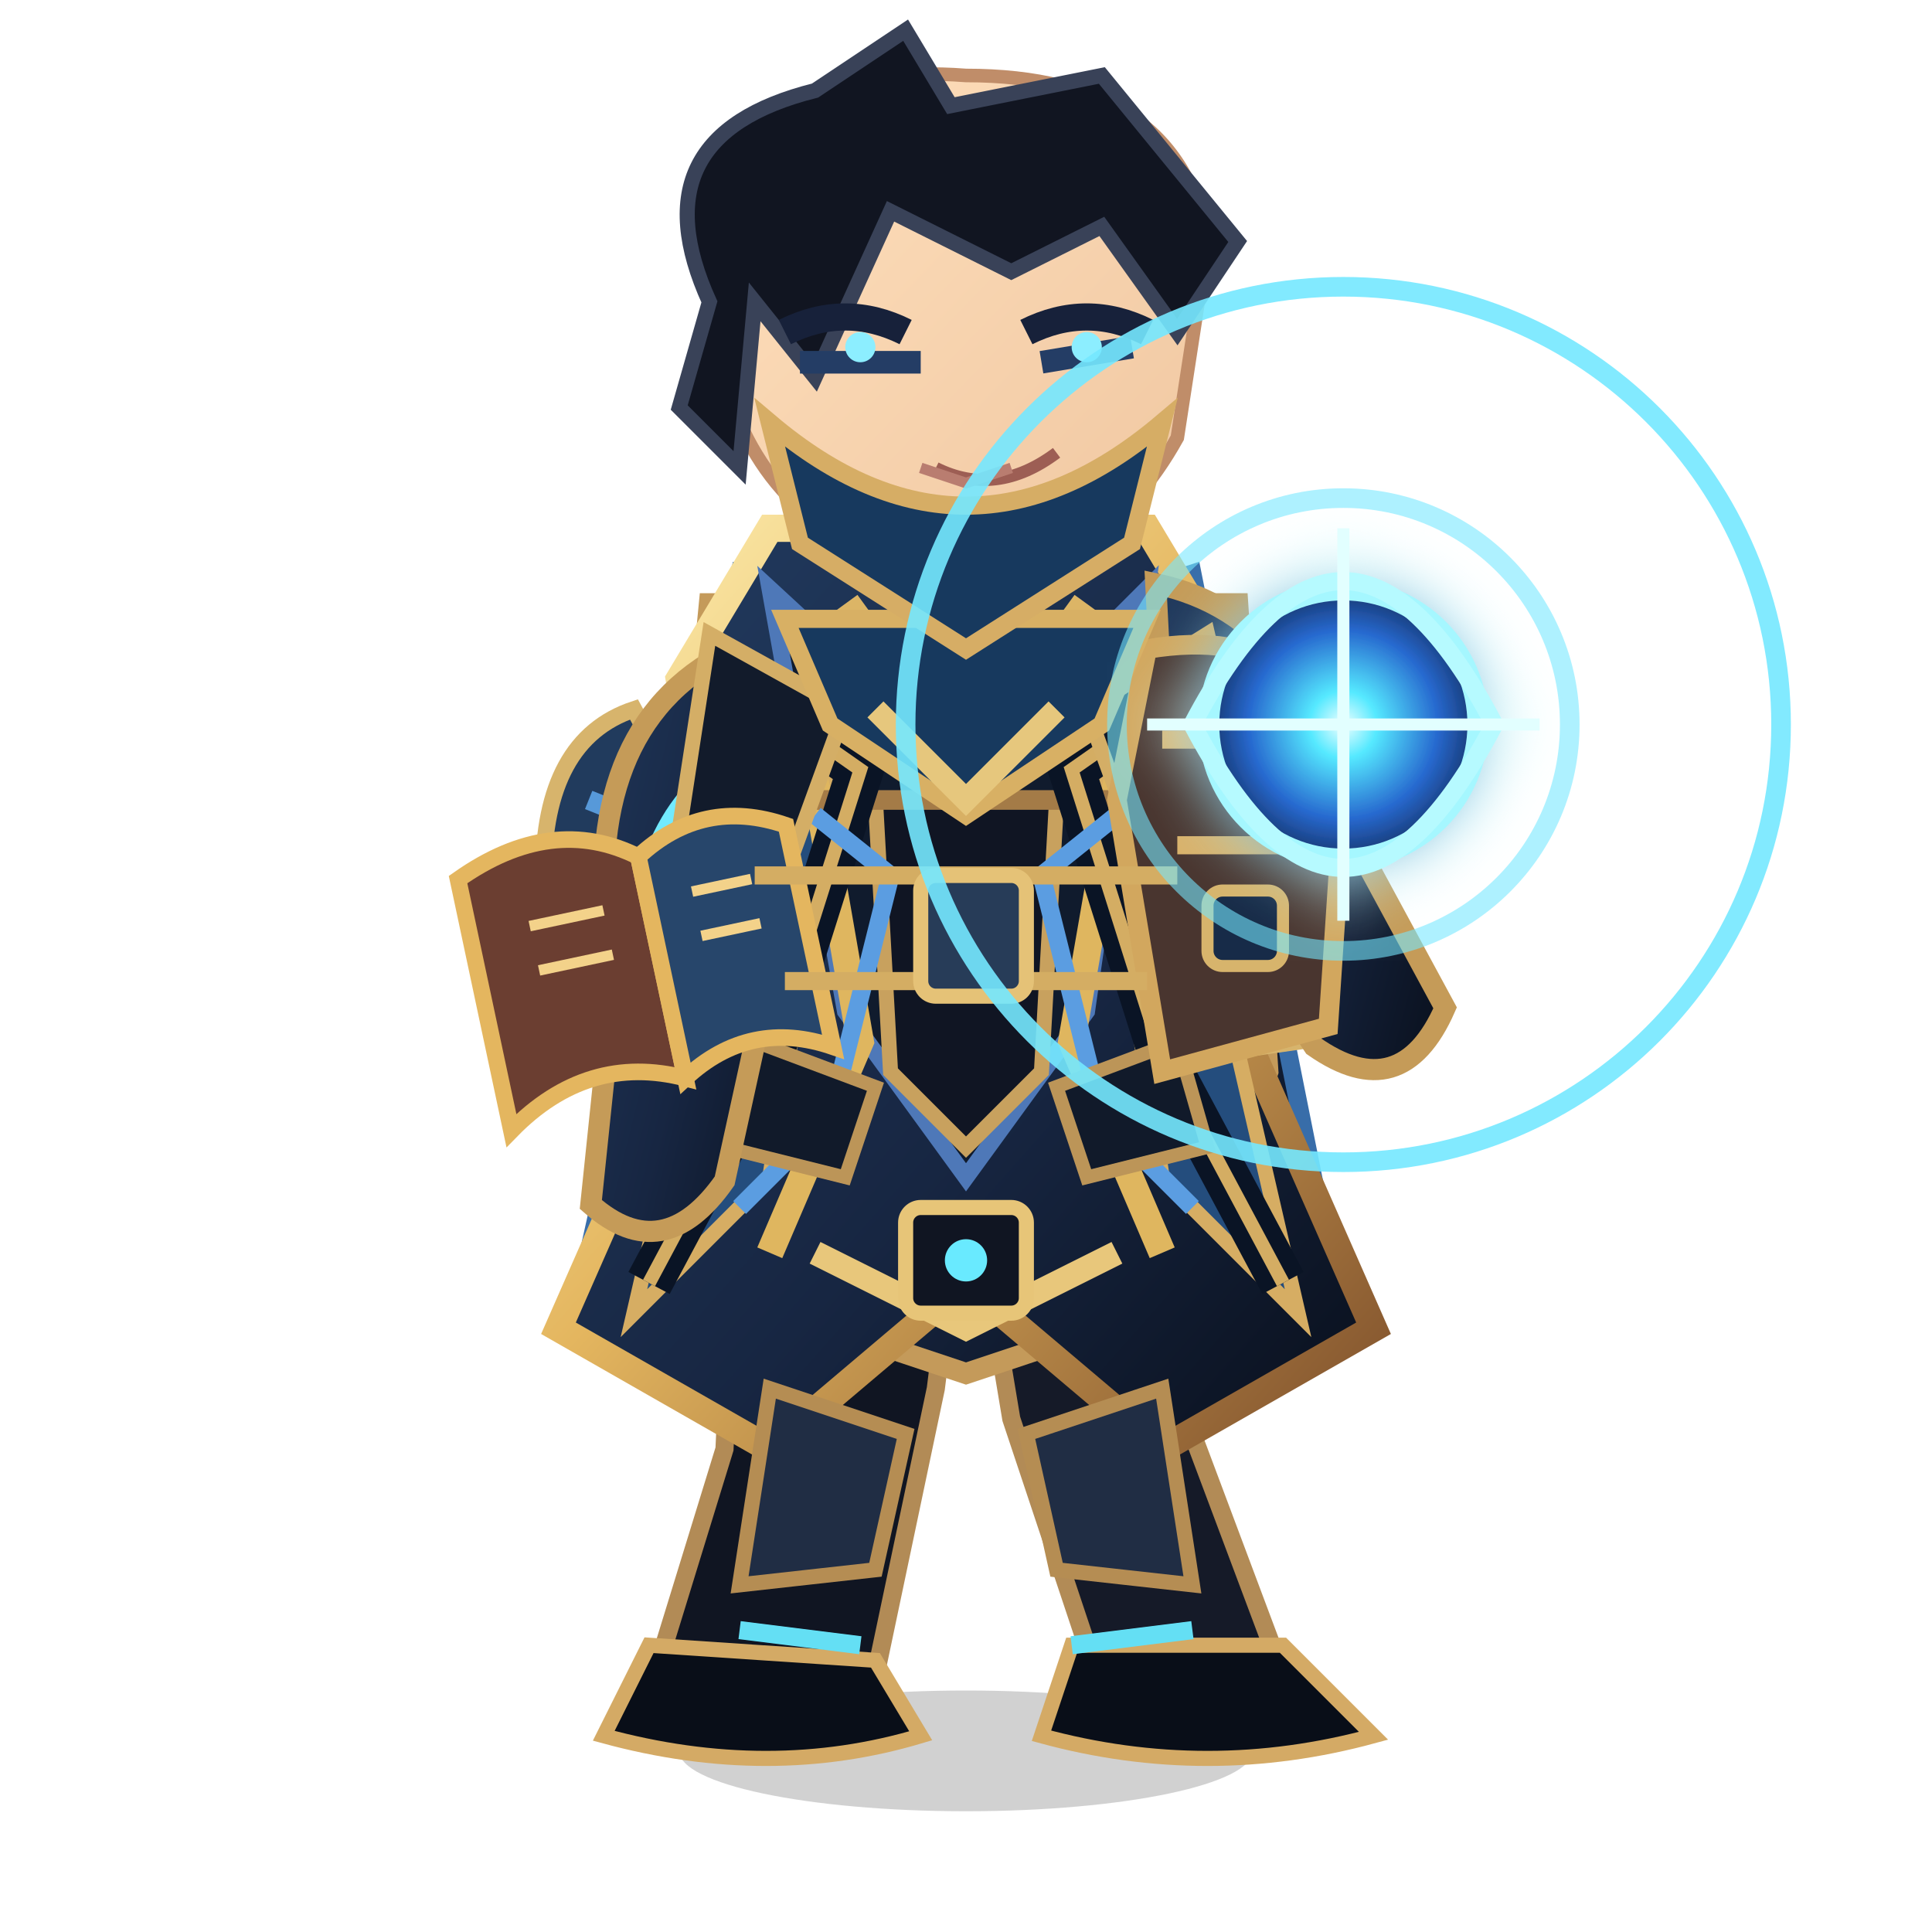
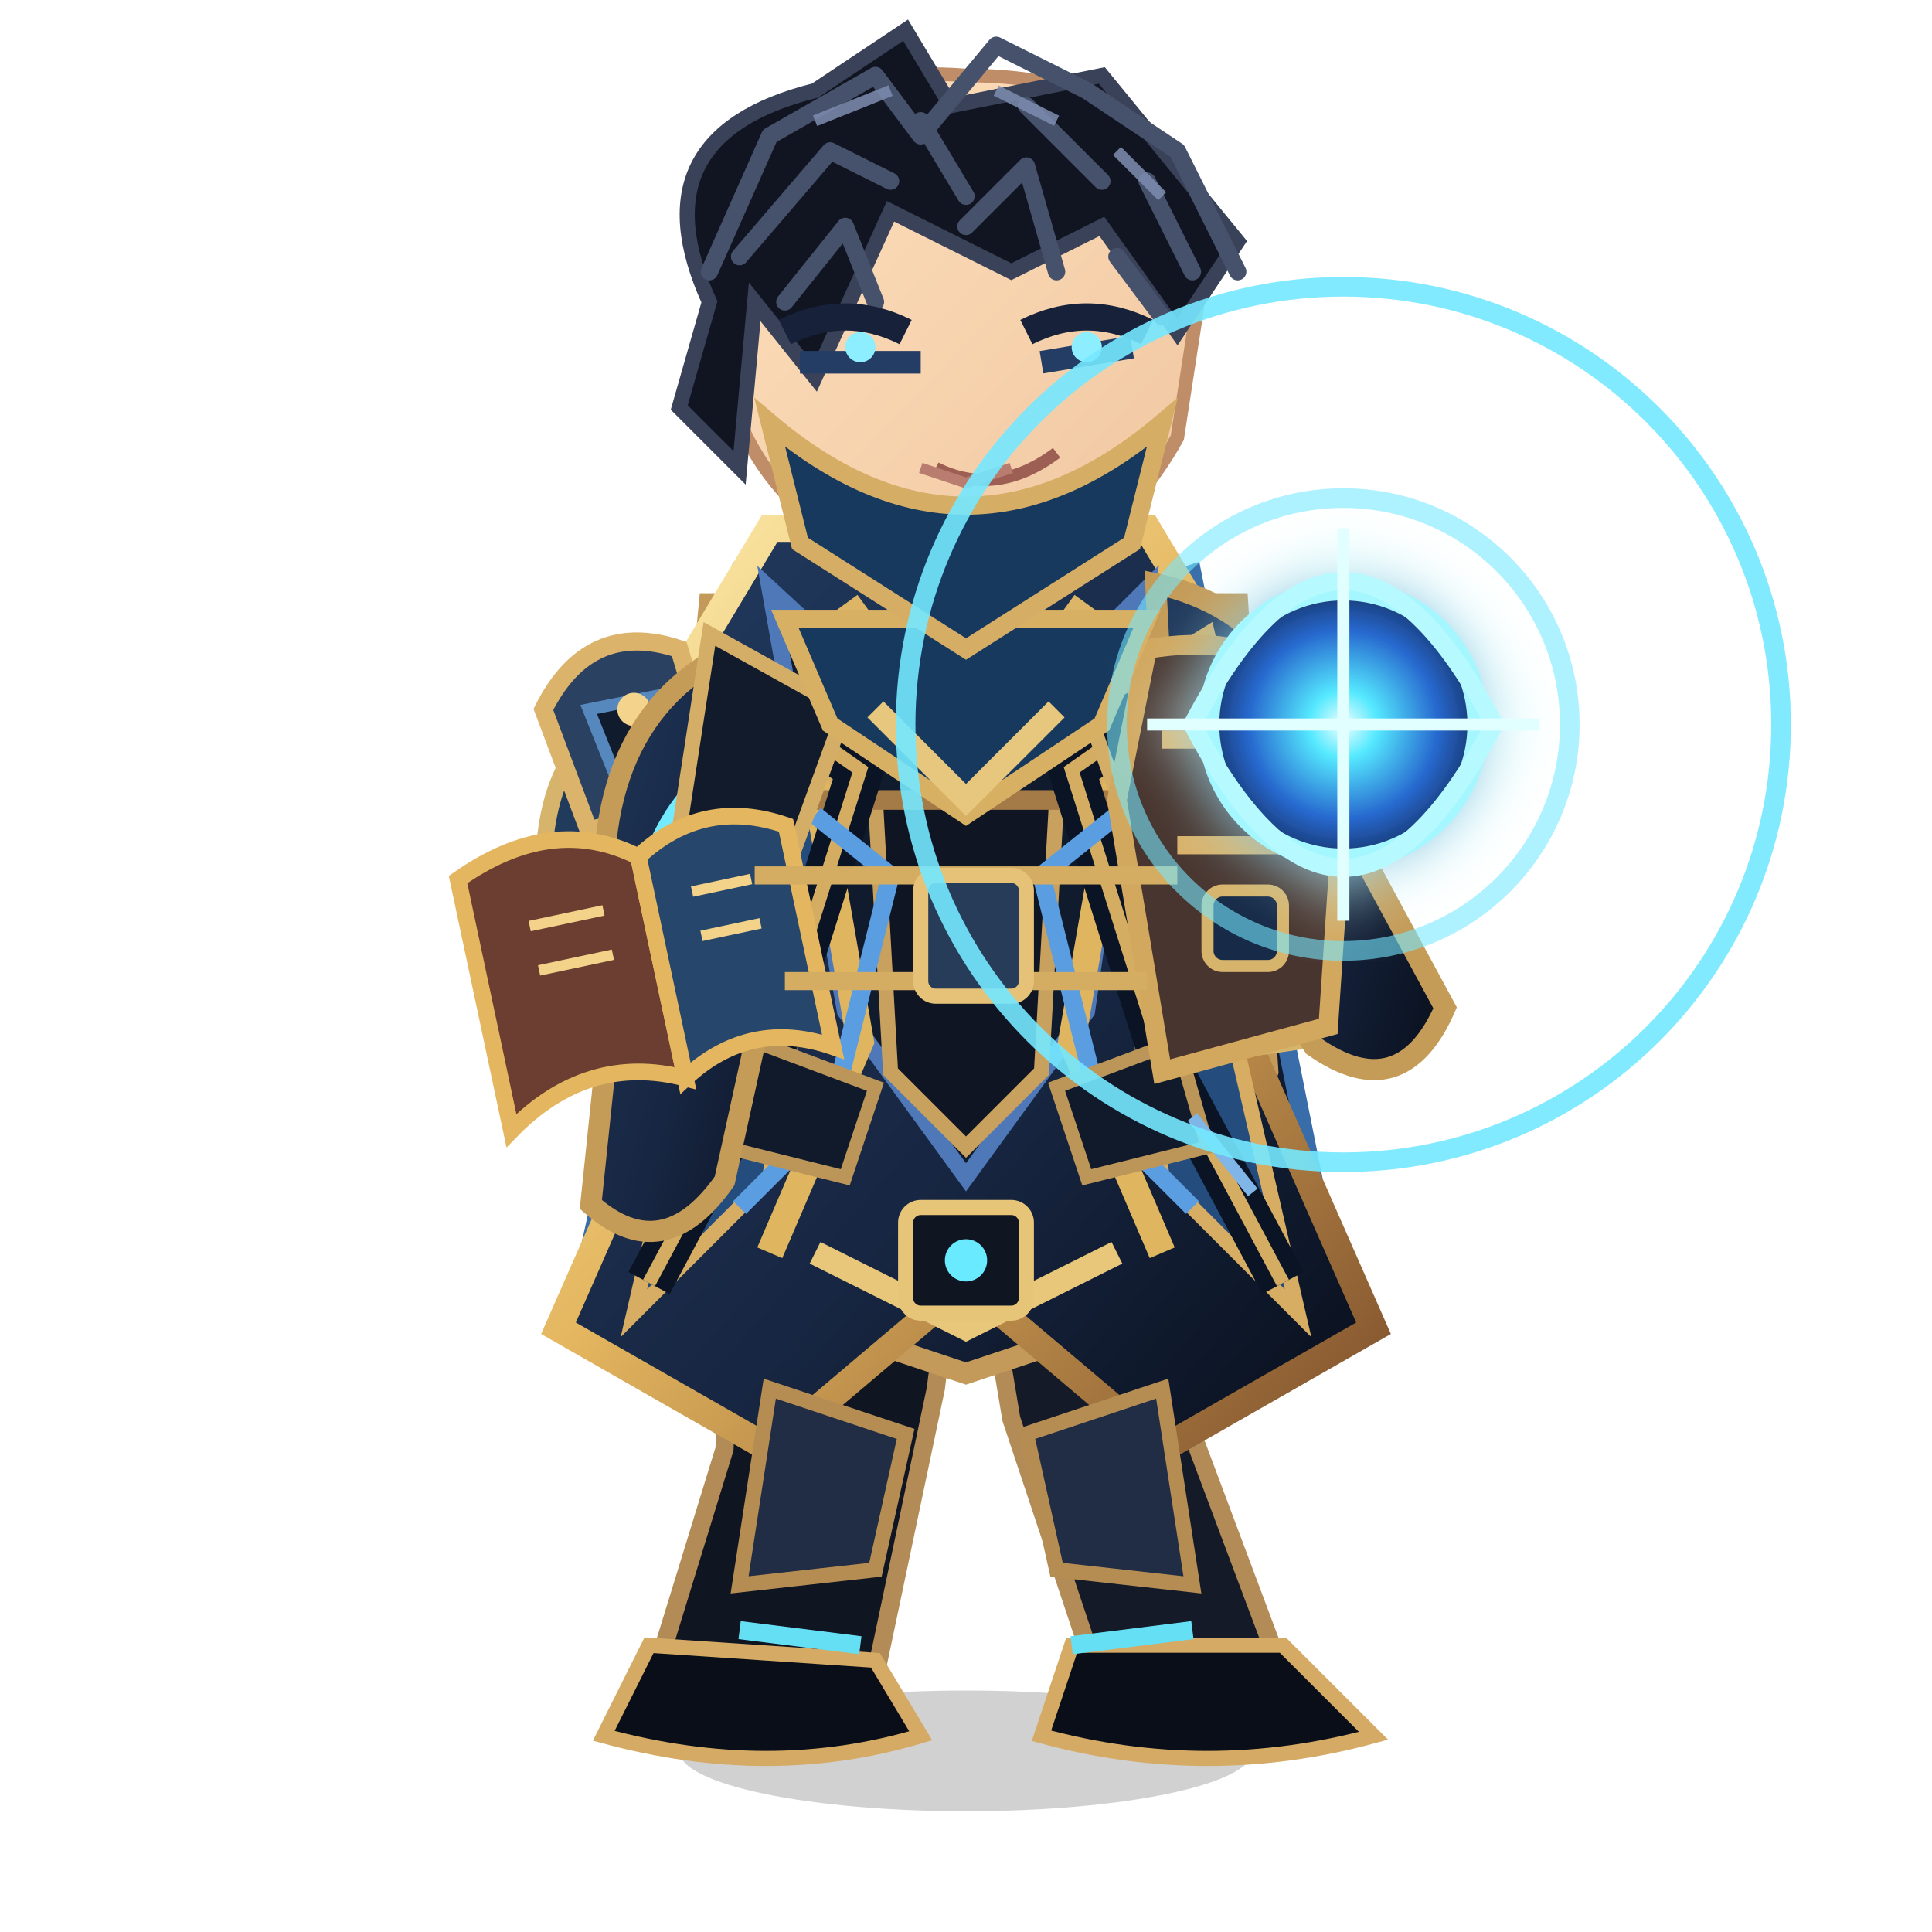
<svg xmlns="http://www.w3.org/2000/svg" width="128" height="128" viewBox="0 0 128 128" role="img" aria-label="Researcher down echoCast frame 7">
  <defs>
    <linearGradient id="coat" x1="0" y1="0" x2="1" y2="1">
      <stop offset="0" stop-color="#223c61" />
      <stop offset=".58" stop-color="#172642" />
      <stop offset="1" stop-color="#090f1b" />
    </linearGradient>
    <linearGradient id="gold" x1="0" y1="0" x2="1" y2="1">
      <stop stop-color="#fff0b2" />
      <stop offset=".45" stop-color="#e4b65f" />
      <stop offset="1" stop-color="#80512c" />
    </linearGradient>
    <radialGradient id="orb">
      <stop stop-color="#f0ffff" />
      <stop offset=".25" stop-color="#55e9ff" />
      <stop offset=".7" stop-color="#2769cf" />
      <stop offset="1" stop-color="#18366e" />
    </radialGradient>
    <linearGradient id="skin" x1="0" y1="0" x2="1" y2="1">
      <stop stop-color="#ffe0bd" />
      <stop offset="1" stop-color="#efc6a0" />
    </linearGradient>
    <filter id="glow">
      <feGaussianBlur stdDeviation="2.1" result="b" />
      <feMerge>
        <feMergeNode in="b" />
        <feMergeNode in="SourceGraphic" />
      </feMerge>
    </filter>
  </defs>
  <ellipse cx="64" cy="116" rx="19" ry="4" fill="#000" opacity=".18" />
  <g transform="translate(0 0)">
    <path d="M49 38 Q64 43 79 38 L88 83 Q79 89.586 74 92 L64 84 L54 92 Q43 92.414 39 83 Z" fill="#101b31" stroke="#386da9" stroke-width="1.2" />
    <path d="M44 81 L54 87 L64 80 L74 87 L84 81" fill="none" stroke="#b58a4d" stroke-width="1" />
    <path d="M49 74 L48 96 L44 109 Q49 114 58 111 L62 92 L64 76 Z" fill="#101522" stroke="#b28b56" stroke-width="1.2" />
    <path d="M64 76 L67 94 L72 109 Q78 114 85 111 L79 95 L77 74 Z" fill="#151a28" stroke="#b28b56" stroke-width="1.2" />
    <path d="M43 109 L58 110 L61 115 Q51 118 40 115 Z M71 109 L85 109 L91 115 Q80 118 69 115 Z" fill="#090e18" stroke="#d4aa65" stroke-width="1" />
    <path d="M47 40 L82 40 L84 71 L79 86 L64 91 L49 86 L44 71 Z" fill="url(#coat)" stroke="#c49a5a" stroke-width="1.4" />
    <path d="M51 35 L76 35 L82 45 L80 63 L91 88 L77 96 L64 85 L51 96 L37 88 L48 63 L45 45 Z" fill="url(#coat)" stroke="url(#gold)" stroke-width="1.8" />
    <path d="M51 39 L64 51 L76 39 L72 67 L64 78 L56 67 Z" fill="#101b2d" stroke="#4e78b8" stroke-width="1.1" />
    <path d="M48 49 L55 52 L51 78 L42 87 L48 61 Z M78 49 L73 52 L77 78 L86 87 L80 61 Z" fill="#244d7d" stroke="#d6ad63" stroke-width="1" />
    <path d="M56 40 L64 51 L72 40" fill="none" stroke="#dcb566" stroke-width="2" />
    <path d="M58 53 L70 53 L69 71 L64 76 L59 71 Z" fill="#101523" stroke="#c8a15e" stroke-width="1" />
    <path d="M53 46 L57 69 L51 83 M75 46 L71 69 L77 83" fill="none" stroke="#dfb65f" stroke-width="1.8" />
    <path d="M47 53 L81 53" stroke="#a47b47" stroke-width="1.3" />
    <path d="M47 44 L57 51 L51 70 L43 85 M81 44 L71 51 L77 70 L85 85" fill="none" stroke="#0a1425" stroke-width="3.1" />
    <path d="M47 44 L57 51 L51 70 L43 85 M81 44 L71 51 L77 70 L85 85" fill="none" stroke="#d4ad63" stroke-width=".9" />
    <path d="M54 54 L59 58 L55 74 L49 80 M74 54 L69 58 L73 74 L79 80" fill="none" stroke="#5b9de1" stroke-width="1.2" />
    <path d="M54 83 L64 88 L74 83" fill="none" stroke="#e8c77b" stroke-width="1.6" />
    <rect x="60" y="80" width="8" height="7" rx="1" fill="#101522" stroke="#e7c578" stroke-width="1" />
    <circle cx="64" cy="83.5" r="1.4" fill="#69eaff" />
    <path d="M42 47 Q36 49 36 58 L38 69 L45 70 L48 58 Z" fill="#213b5d" stroke="#d7b46c" stroke-width="1.1" />
    <path d="M39 53 L44 55 L42 64" fill="none" stroke="#5799d9" stroke-width="1.3" />
    <path d="M81 47 Q88 49 88 58 L86 69 L79 70 L76 58 Z" fill="#172944" stroke="#d7b46c" stroke-width="1.1" />
    <path d="M80 54 L85 56 L83 64" fill="none" stroke="#5799d9" stroke-width="1.3" />
    <path d="M50 69 L58 72 L56 78 L48 76 Z M70 72 L78 69 L80 76 L72 78 Z" fill="#111a2a" stroke="#bc9558" stroke-width=".9" />
    <path d="M51 92 L60 95 L58 104 L49 105 Z M68 95 L77 92 L79 105 L70 104 Z" fill="#202d44" stroke="#b58d53" stroke-width="1" />
    <path d="M49 108 L57 109 M71 109 L79 108" stroke="#64dff4" stroke-width="1.2" />
+     <path d="M45 43 Q39 41 36 47 L39 55 L48 53 Z M80 43 Q86 41 89 47 L86 55 L77 53 Z" fill="#2b4162" stroke="#dcb36b" stroke-width="1.2" />
+     <path d="M39 47 L44 46 L46 50 L41 52 Z M81 46 L86 47 L84 52 L79 50 Z" fill="#101b2e" stroke="#5688bd" stroke-width=".8" />
+     <circle cx="42" cy="47" r="1.1" fill="#f4d38d" />
+     <circle cx="84" cy="47" r="1.1" fill="#f4d38d" />
+     <path d="M49 57 L53 60 M79 57 L75 60 M49 74 L45 79 M79 74 L83 79" stroke="#80b5e8" stroke-width=".8" />
    <g transform="rotate(-10 64 48)">
      <path d="M48 41 Q38 45 38 61 L34 75 Q38 80 43 75 L50 58 Z" fill="url(#coat)" stroke="#c59b58" stroke-width="1.4" />
      <path d="M78 41 Q88 45 88 60 L92 72 Q88 78 83 73 L76 57 Z" fill="url(#coat)" stroke="#c59b58" stroke-width="1.4" />
      <path d="M40 58 Q43 48 51 47 M88 58 Q85 48 77 47" stroke="#72eaff" stroke-width="1.3" fill="none" />
    </g>
    <path d="M47 42 L56 47 L52 58 L45 55 Z M80 42 L72 47 L76 58 L83 55 Z" fill="#121b2b" stroke="#d4ae66" stroke-width="1" />
    <path d="M76 43 Q88 41 89 53 L88 68 L77 71 L74 53 Z" fill="#49352f" stroke="#d2a75e" stroke-width="1.3" />
    <path d="M77 49 L87 49 M78 56 L86 56" stroke="#d9b16a" stroke-width="1.2" />
    <rect x="80" y="59" width="5" height="5" rx="1" fill="#172b48" stroke="#d7b46c" stroke-width=".8" />
    <g transform="rotate(-12 42 65)">
      <path d="M32 56 Q39 53 44 57 L44 72 Q38 69 32 73 Z" fill="#6b3e31" stroke="#e4b65f" stroke-width="1.1" />
      <path d="M44 57 Q49 54 54 57 L54 72 Q49 69 44 72 Z" fill="#27466b" stroke="#e4b65f" stroke-width="1.1" />
      <path d="M36 60 L41 60 M36 63 L41 63 M47 60 L51 60 M47 63 L51 63" stroke="#f3d28a" stroke-width=".7" />
    </g>
    <path d="M52 41 L76 41 L73 48 L64 54 L55 48 Z" fill="#17395e" stroke="#d8b064" stroke-width="1.2" />
    <path d="M58 47 L64 53 L70 47" fill="none" stroke="#e6c77d" stroke-width="1.5" />
    <path d="M50 58 L78 58 M52 65 L76 65" stroke="#d4ad63" stroke-width="1.2" />
    <rect x="61" y="58" width="7" height="8" rx="1" fill="#273c58" stroke="#e5c277" stroke-width="1" />
    <path d="M48 14 Q51 4 64 5 Q78 5 80 16 L78 29 Q73 38 64 38 Q53 37 49 28 Z" fill="url(#skin)" stroke="#c08d69" stroke-width=".9" />
    <path d="M47 20 Q42 9 54 6 L60 2 L63 7 L73 5 L82 16 L78 22 L73 15 L67 18 L59 14 L54 25 L50 20 L49 31 L45 27 Z" fill="#111521" stroke="#394258" stroke-width="1" />
    <path d="M53 24 L61 24 M69 24 L75 23" stroke="#243d65" stroke-width="1.5" />
    <path d="M62 31 Q66 33 70 30" fill="none" stroke="#9d5e54" stroke-width=".8" />
+     <path d="M47 18 L51 9 L58 5 L61 9 L66 3 L72 6 L78 10 L82 18 M49 17 L55 10 L59 12 M61 8 L64 13 M68 7 L73 12 M76 12 L79 18 M52 20 L56 15 L58 20 M64 15 L68 11 L70 18 M74 17 L77 21" fill="none" stroke="#46516c" stroke-width="1.15" stroke-linecap="round" stroke-linejoin="round" />
+     <path d="M54 8 L59 6 M66 6 L70 8 M74 10 L77 13" fill="none" stroke="#7e8db0" stroke-width=".75" opacity=".85" />
    <path d="M52 22 Q56 20 60 22 M68 22 Q72 20 76 22" fill="none" stroke="#17213a" stroke-width="1.8" />
    <circle cx="57" cy="23" r="1" fill="#8ceeff" />
    <circle cx="72" cy="23" r="1" fill="#8ceeff" />
    <path d="M61 31 L64 32 L67 31" fill="none" stroke="#b97d70" stroke-width=".7" />
    <path d="M51 28 Q64 39 77 28 L75 36 L64 43 L53 36 Z" fill="#17395e" stroke="#d6ad65" stroke-width="1.2" />
    <g filter="url(#glow)">
      <circle cx="89" cy="48" r="8.92" fill="url(#orb)" stroke="#a5f7ff" stroke-width="1.4" />
      <path d="M79 48 Q89 29 99 48 Q89 67 79 48" fill="none" stroke="#b6faff" stroke-width="1.2" />
      <path d="M76 48 L102 48 M89 35 L89 61" stroke="#e2ffff" stroke-width=".8" />
    </g>
    <g fill="none" stroke="#74e8ff" stroke-width="1.3" opacity=".9">
      <circle cx="89" cy="48" r="29" />
      <circle cx="89" cy="48" r="15" opacity=".65" />
    </g>
  </g>
</svg>
